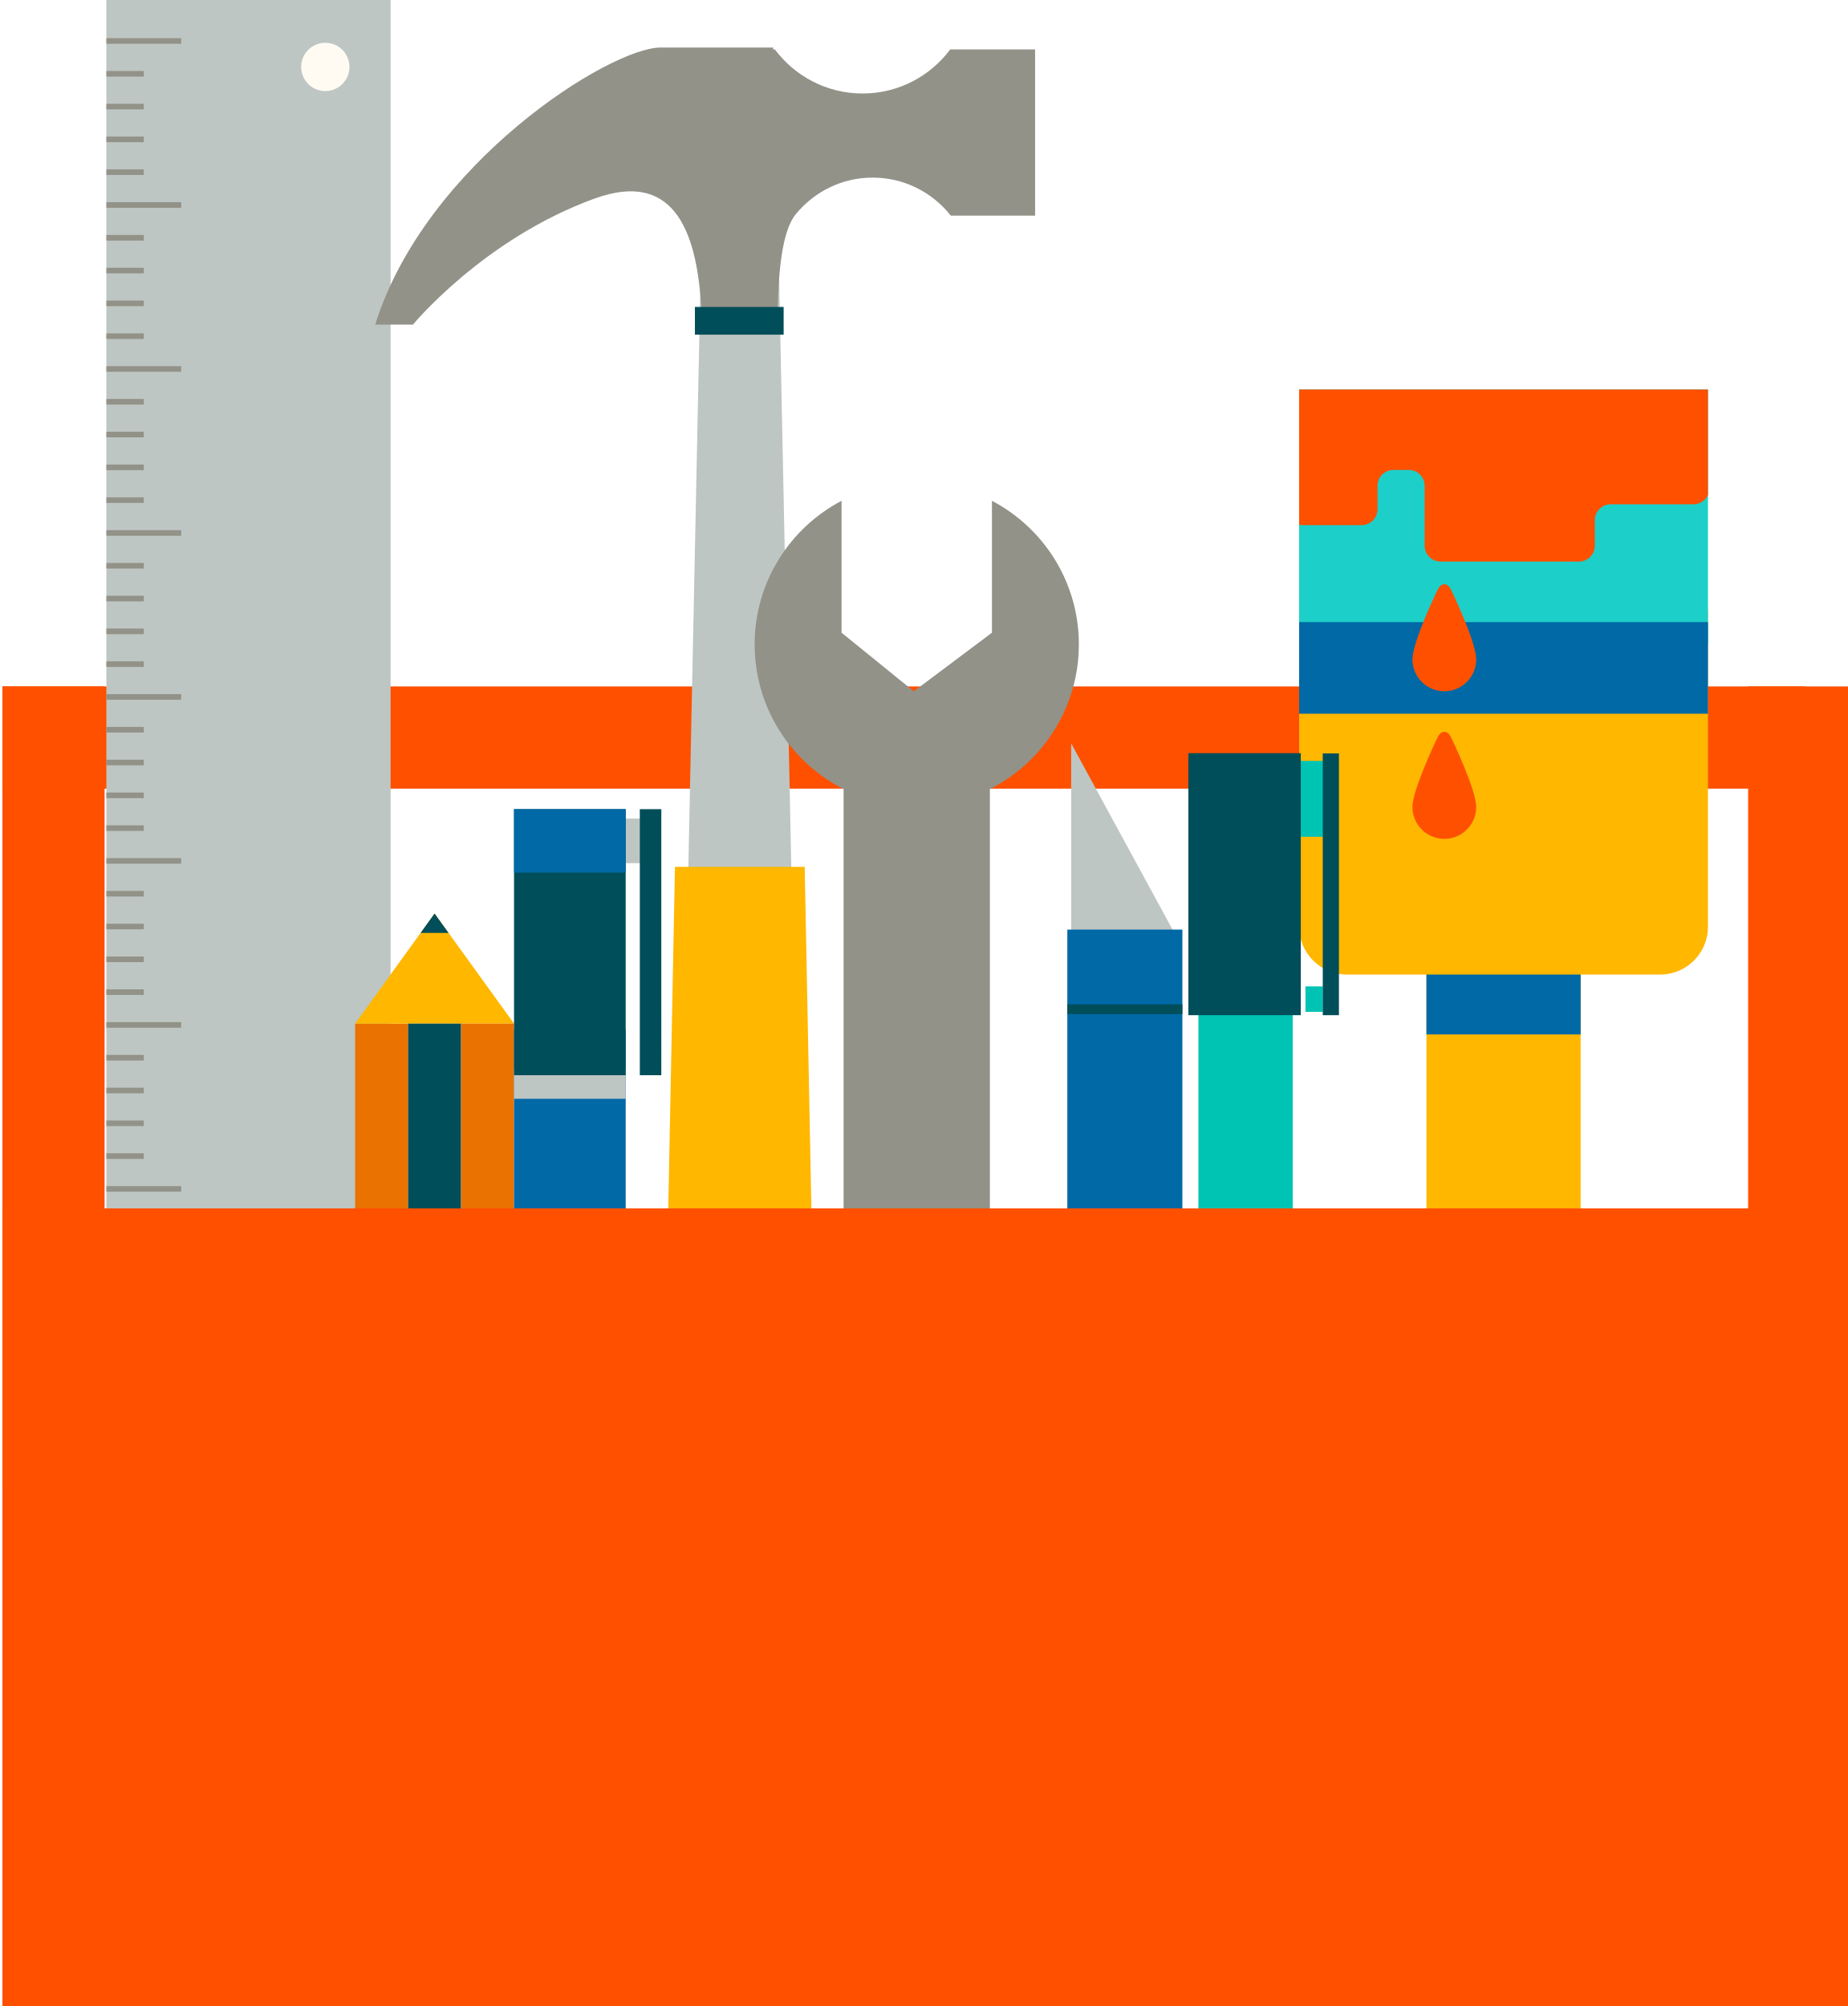
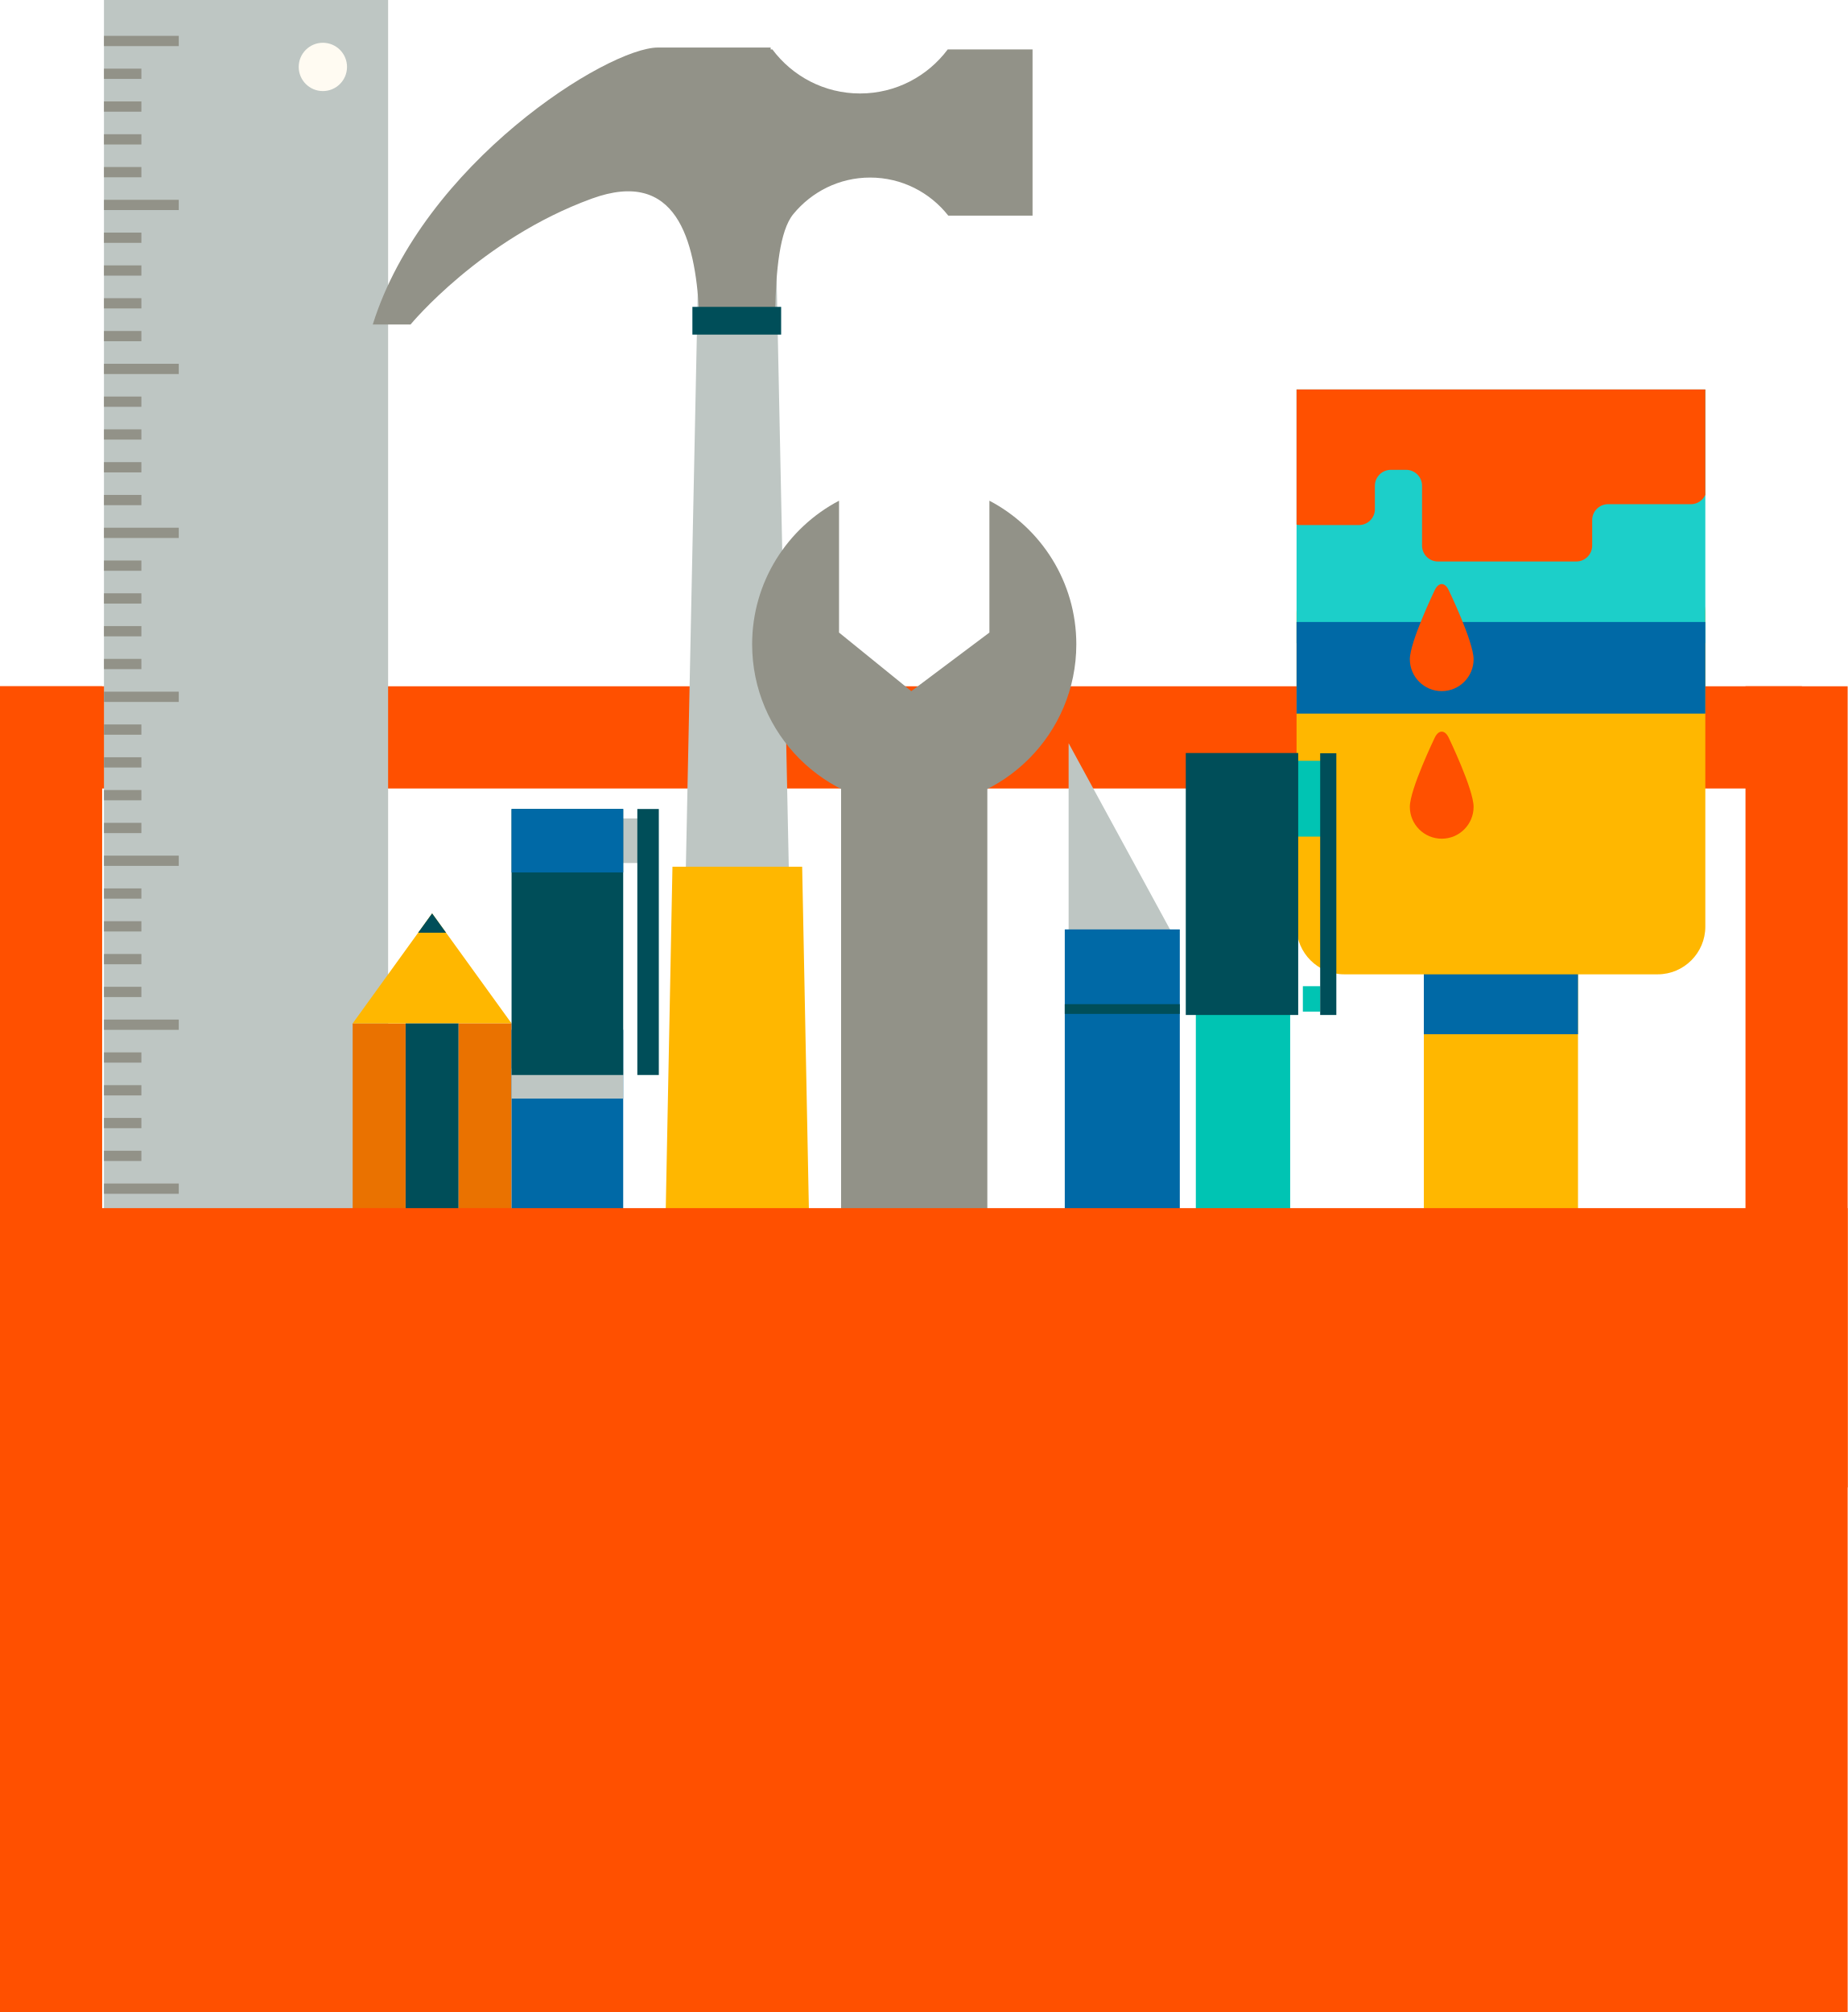
- <svg xmlns="http://www.w3.org/2000/svg" xmlns:xlink="http://www.w3.org/1999/xlink" version="1.1" id="Layer_1" x="0px" y="0px" width="330px" height="358.246px" viewBox="0 0 330 358.246" enable-background="new 0 0 330 358.246" xml:space="preserve">
+ <svg xmlns="http://www.w3.org/2000/svg" xmlns:xlink="http://www.w3.org/1999/xlink" version="1.1" id="Layer_1" x="0px" y="0px" width="180px" height="196.03px" viewBox="0 0 180 196.03" enable-background="new 0 0 180 196.03" xml:space="preserve">
  <g>
-     <rect x="0.429" y="122.585" fill="#FF5000" width="18.248" height="143.111" />
-     <rect x="0.429" y="122.585" fill="#FF5000" width="321.831" height="18.257" />
+     <rect y="66.865" fill="#FF5000" width="9.953" height="78.06" />
+     <rect y="66.865" fill="#FF5000" width="175.544" height="9.958" />
    <g>
-       <rect x="18.998" fill="#BEC6C3" width="50.75" height="251.126" />
-       <line fill="none" stroke="#929288" stroke-miterlimit="10" x1="18.998" y1="241.605" x2="32.357" y2="241.605" />
-       <line fill="none" stroke="#929288" stroke-miterlimit="10" x1="18.998" y1="235.752" x2="25.678" y2="235.752" />
-       <line fill="none" stroke="#929288" stroke-miterlimit="10" x1="18.998" y1="229.894" x2="25.678" y2="229.894" />
-       <line fill="none" stroke="#929288" stroke-miterlimit="10" x1="18.998" y1="224.036" x2="25.678" y2="224.036" />
-       <line fill="none" stroke="#929288" stroke-miterlimit="10" x1="18.998" y1="218.179" x2="25.678" y2="218.179" />
-       <line fill="none" stroke="#929288" stroke-miterlimit="10" x1="18.998" y1="212.323" x2="32.357" y2="212.323" />
-       <line fill="none" stroke="#929288" stroke-miterlimit="10" x1="18.998" y1="206.465" x2="25.678" y2="206.465" />
-       <line fill="none" stroke="#929288" stroke-miterlimit="10" x1="18.998" y1="200.605" x2="25.678" y2="200.605" />
-       <line fill="none" stroke="#929288" stroke-miterlimit="10" x1="18.998" y1="194.75" x2="25.678" y2="194.75" />
-       <line fill="none" stroke="#929288" stroke-miterlimit="10" x1="18.998" y1="188.894" x2="25.678" y2="188.894" />
-       <line fill="none" stroke="#929288" stroke-miterlimit="10" x1="18.998" y1="183.036" x2="32.357" y2="183.036" />
-       <line fill="none" stroke="#929288" stroke-miterlimit="10" x1="18.998" y1="177.181" x2="25.678" y2="177.181" />
-       <line fill="none" stroke="#929288" stroke-miterlimit="10" x1="18.998" y1="171.322" x2="25.678" y2="171.322" />
-       <line fill="none" stroke="#929288" stroke-miterlimit="10" x1="18.998" y1="165.465" x2="25.678" y2="165.465" />
-       <line fill="none" stroke="#929288" stroke-miterlimit="10" x1="18.998" y1="159.607" x2="25.678" y2="159.607" />
-       <line fill="none" stroke="#929288" stroke-miterlimit="10" x1="18.998" y1="153.75" x2="32.357" y2="153.75" />
-       <line fill="none" stroke="#929288" stroke-miterlimit="10" x1="18.998" y1="147.894" x2="25.678" y2="147.894" />
-       <line fill="none" stroke="#929288" stroke-miterlimit="10" x1="18.998" y1="142.035" x2="25.678" y2="142.035" />
-       <line fill="none" stroke="#929288" stroke-miterlimit="10" x1="18.998" y1="136.179" x2="25.678" y2="136.179" />
-       <line fill="none" stroke="#929288" stroke-miterlimit="10" x1="18.998" y1="130.321" x2="25.678" y2="130.321" />
-       <line fill="none" stroke="#929288" stroke-miterlimit="10" x1="18.998" y1="124.464" x2="32.357" y2="124.464" />
-       <line fill="none" stroke="#929288" stroke-miterlimit="10" x1="18.998" y1="118.607" x2="25.678" y2="118.607" />
-       <line fill="none" stroke="#929288" stroke-miterlimit="10" x1="18.998" y1="112.75" x2="25.678" y2="112.75" />
-       <line fill="none" stroke="#929288" stroke-miterlimit="10" x1="18.998" y1="106.894" x2="25.678" y2="106.894" />
-       <line fill="none" stroke="#929288" stroke-miterlimit="10" x1="18.998" y1="101.035" x2="25.678" y2="101.035" />
-       <line fill="none" stroke="#929288" stroke-miterlimit="10" x1="18.998" y1="95.178" x2="32.357" y2="95.178" />
-       <line fill="none" stroke="#929288" stroke-miterlimit="10" x1="18.998" y1="89.32" x2="25.678" y2="89.32" />
-       <line fill="none" stroke="#929288" stroke-miterlimit="10" x1="18.998" y1="83.464" x2="25.678" y2="83.464" />
-       <line fill="none" stroke="#929288" stroke-miterlimit="10" x1="18.998" y1="77.607" x2="25.678" y2="77.607" />
-       <line fill="none" stroke="#929288" stroke-miterlimit="10" x1="18.998" y1="71.75" x2="25.678" y2="71.75" />
-       <line fill="none" stroke="#929288" stroke-miterlimit="10" x1="18.998" y1="65.893" x2="32.357" y2="65.893" />
-       <line fill="none" stroke="#929288" stroke-miterlimit="10" x1="18.998" y1="60.036" x2="25.678" y2="60.036" />
-       <line fill="none" stroke="#929288" stroke-miterlimit="10" x1="18.998" y1="54.178" x2="25.678" y2="54.178" />
-       <line fill="none" stroke="#929288" stroke-miterlimit="10" x1="18.998" y1="48.32" x2="25.678" y2="48.32" />
-       <line fill="none" stroke="#929288" stroke-miterlimit="10" x1="18.998" y1="42.464" x2="25.678" y2="42.464" />
-       <line fill="none" stroke="#929288" stroke-miterlimit="10" x1="18.998" y1="36.607" x2="32.357" y2="36.607" />
-       <line fill="none" stroke="#929288" stroke-miterlimit="10" x1="18.998" y1="30.75" x2="25.678" y2="30.75" />
-       <line fill="none" stroke="#929288" stroke-miterlimit="10" x1="18.998" y1="24.893" x2="25.678" y2="24.893" />
-       <line fill="none" stroke="#929288" stroke-miterlimit="10" x1="18.998" y1="19.035" x2="25.678" y2="19.035" />
-       <line fill="none" stroke="#929288" stroke-miterlimit="10" x1="18.998" y1="13.179" x2="25.678" y2="13.179" />
-       <line fill="none" stroke="#929288" stroke-miterlimit="10" x1="18.998" y1="7.32" x2="32.357" y2="7.32" />
+       <rect x="10.128" fill="#BEC6C3" width="27.682" height="136.978" />
+       <line fill="none" stroke="#929288" stroke-miterlimit="10" x1="10.128" y1="131.785" x2="17.415" y2="131.785" />
+       <line fill="none" stroke="#929288" stroke-miterlimit="10" x1="10.128" y1="128.592" x2="13.772" y2="128.592" />
+       <line fill="none" stroke="#929288" stroke-miterlimit="10" x1="10.128" y1="125.397" x2="13.772" y2="125.397" />
+       <line fill="none" stroke="#929288" stroke-miterlimit="10" x1="10.128" y1="122.202" x2="13.772" y2="122.202" />
+       <line fill="none" stroke="#929288" stroke-miterlimit="10" x1="10.128" y1="119.007" x2="13.772" y2="119.007" />
+       <line fill="none" stroke="#929288" stroke-miterlimit="10" x1="10.128" y1="115.812" x2="17.415" y2="115.812" />
+       <line fill="none" stroke="#929288" stroke-miterlimit="10" x1="10.128" y1="112.617" x2="13.772" y2="112.617" />
+       <line fill="none" stroke="#929288" stroke-miterlimit="10" x1="10.128" y1="109.421" x2="13.772" y2="109.421" />
+       <line fill="none" stroke="#929288" stroke-miterlimit="10" x1="10.128" y1="106.227" x2="13.772" y2="106.227" />
+       <line fill="none" stroke="#929288" stroke-miterlimit="10" x1="10.128" y1="103.033" x2="13.772" y2="103.033" />
+       <line fill="none" stroke="#929288" stroke-miterlimit="10" x1="10.128" y1="99.838" x2="17.415" y2="99.838" />
+       <line fill="none" stroke="#929288" stroke-miterlimit="10" x1="10.128" y1="96.644" x2="13.772" y2="96.644" />
+       <line fill="none" stroke="#929288" stroke-miterlimit="10" x1="10.128" y1="93.448" x2="13.772" y2="93.448" />
+       <line fill="none" stroke="#929288" stroke-miterlimit="10" x1="10.128" y1="90.253" x2="13.772" y2="90.253" />
+       <line fill="none" stroke="#929288" stroke-miterlimit="10" x1="10.128" y1="87.058" x2="13.772" y2="87.058" />
+       <line fill="none" stroke="#929288" stroke-miterlimit="10" x1="10.128" y1="83.864" x2="17.415" y2="83.864" />
+       <line fill="none" stroke="#929288" stroke-miterlimit="10" x1="10.128" y1="80.669" x2="13.772" y2="80.669" />
+       <line fill="none" stroke="#929288" stroke-miterlimit="10" x1="10.128" y1="77.474" x2="13.772" y2="77.474" />
+       <line fill="none" stroke="#929288" stroke-miterlimit="10" x1="10.128" y1="74.28" x2="13.772" y2="74.28" />
+       <line fill="none" stroke="#929288" stroke-miterlimit="10" x1="10.128" y1="71.084" x2="13.772" y2="71.084" />
+       <line fill="none" stroke="#929288" stroke-miterlimit="10" x1="10.128" y1="67.889" x2="17.415" y2="67.889" />
+       <line fill="none" stroke="#929288" stroke-miterlimit="10" x1="10.128" y1="64.695" x2="13.772" y2="64.695" />
+       <line fill="none" stroke="#929288" stroke-miterlimit="10" x1="10.128" y1="61.5" x2="13.772" y2="61.5" />
+       <line fill="none" stroke="#929288" stroke-miterlimit="10" x1="10.128" y1="58.306" x2="13.772" y2="58.306" />
+       <line fill="none" stroke="#929288" stroke-miterlimit="10" x1="10.128" y1="55.11" x2="13.772" y2="55.11" />
+       <line fill="none" stroke="#929288" stroke-miterlimit="10" x1="10.128" y1="51.916" x2="17.415" y2="51.916" />
+       <line fill="none" stroke="#929288" stroke-miterlimit="10" x1="10.128" y1="48.72" x2="13.772" y2="48.72" />
+       <line fill="none" stroke="#929288" stroke-miterlimit="10" x1="10.128" y1="45.526" x2="13.772" y2="45.526" />
+       <line fill="none" stroke="#929288" stroke-miterlimit="10" x1="10.128" y1="42.331" x2="13.772" y2="42.331" />
+       <line fill="none" stroke="#929288" stroke-miterlimit="10" x1="10.128" y1="39.136" x2="13.772" y2="39.136" />
+       <line fill="none" stroke="#929288" stroke-miterlimit="10" x1="10.128" y1="35.942" x2="17.415" y2="35.942" />
+       <line fill="none" stroke="#929288" stroke-miterlimit="10" x1="10.128" y1="32.747" x2="13.772" y2="32.747" />
+       <line fill="none" stroke="#929288" stroke-miterlimit="10" x1="10.128" y1="29.552" x2="13.772" y2="29.552" />
+       <line fill="none" stroke="#929288" stroke-miterlimit="10" x1="10.128" y1="26.356" x2="13.772" y2="26.356" />
+       <line fill="none" stroke="#929288" stroke-miterlimit="10" x1="10.128" y1="23.162" x2="13.772" y2="23.162" />
+       <line fill="none" stroke="#929288" stroke-miterlimit="10" x1="10.128" y1="19.967" x2="17.415" y2="19.967" />
+       <line fill="none" stroke="#929288" stroke-miterlimit="10" x1="10.128" y1="16.773" x2="13.772" y2="16.773" />
+       <line fill="none" stroke="#929288" stroke-miterlimit="10" x1="10.128" y1="13.578" x2="13.772" y2="13.578" />
+       <line fill="none" stroke="#929288" stroke-miterlimit="10" x1="10.128" y1="10.383" x2="13.772" y2="10.383" />
+       <line fill="none" stroke="#929288" stroke-miterlimit="10" x1="10.128" y1="7.188" x2="13.772" y2="7.188" />
+       <line fill="none" stroke="#929288" stroke-miterlimit="10" x1="10.128" y1="3.993" x2="17.415" y2="3.993" />
    </g>
-     <rect x="312.182" y="122.585" fill="#FF5000" width="18.248" height="143.111" />
-     <rect x="68.959" y="270.804" fill="#1CCFC9" width="39.122" height="21.113" />
-     <circle fill="#FFFBF2" cx="58.094" cy="11.952" r="4.313" />
-     <rect x="63.416" y="182.806" fill="#EA7200" width="9.46" height="124.955" />
-     <polygon fill="#FFB700" points="91.797,182.806 63.416,182.806 77.607,163.152  " />
-     <rect x="72.876" y="182.806" fill="#004E59" width="9.461" height="124.955" />
-     <rect x="82.338" y="182.806" fill="#EA7200" width="9.459" height="124.955" />
-     <polygon fill="#004E59" points="80.1,166.605 77.607,163.152 75.113,166.605  " />
+     <rect x="170.047" y="66.865" fill="#FF5000" width="9.953" height="78.06" />
+     <rect x="37.38" y="147.711" fill="#1CCFC9" width="21.339" height="11.516" />
+     <circle fill="#FFFBF2" cx="31.454" cy="6.52" r="2.353" />
+     <rect x="34.356" y="99.713" fill="#EA7200" width="5.16" height="68.157" />
+     <polygon fill="#FFB700" points="49.837,99.713 34.356,99.713 42.097,88.992  " />
+     <rect x="39.517" y="99.713" fill="#004E59" width="5.16" height="68.157" />
+     <rect x="44.677" y="99.713" fill="#EA7200" width="5.16" height="68.157" />
+     <polygon fill="#004E59" points="43.457,90.875 42.097,88.992 40.736,90.875  " />
    <g>
-       <rect x="91.797" y="183.94" fill="#0069A6" width="19.938" height="101.985" />
-       <rect x="105.93" y="146.193" fill="#BEC6C3" width="10.249" height="7.96" />
-       <rect x="91.797" y="190.847" fill="#BEC6C3" width="19.938" height="5.385" />
-       <rect x="91.797" y="144.506" fill="#004E59" width="19.938" height="47.514" />
-       <rect x="114.26" y="144.506" fill="#004E59" width="3.838" height="47.514" />
-       <rect x="91.797" y="144.506" fill="#0069A6" width="19.938" height="11.334" />
+       <rect x="49.837" y="100.331" fill="#0069A6" width="10.875" height="55.628" />
+       <rect x="57.546" y="79.742" fill="#BEC6C3" width="5.59" height="4.342" />
+       <rect x="49.837" y="104.099" fill="#BEC6C3" width="10.875" height="2.937" />
+       <rect x="49.837" y="78.821" fill="#004E59" width="10.875" height="25.917" />
+       <rect x="62.089" y="78.821" fill="#004E59" width="2.094" height="25.917" />
+       <rect x="49.837" y="78.821" fill="#0069A6" width="10.875" height="6.182" />
    </g>
-     <polygon fill="#BEC6C3" points="142.884,231.11 121.353,231.11 125.399,35.117 138.834,35.117  " />
-     <polygon fill="#FFB700" points="145.683,255.849 118.554,255.849 120.535,154.812 143.701,154.812  " />
-     <path fill="#929288" d="M169.698,8.826c-3.569,4.771-9.245,7.872-15.66,7.872c-6.417,0-12.094-3.101-15.661-7.872h-0.307V8.489   c0,0-11.132,0.002-20.128,0.002c-8.996,0-41.941,20.688-50.937,49.474h6.746c0,0,12.594-15.293,32.385-22.489   c15.13-5.502,18.427,7.399,19.142,20.011h13.602c0.141-7.029,0.781-14.297,3.25-17.259c3.26-3.962,8.175-6.511,13.705-6.511   c5.67,0,10.703,2.664,13.959,6.795h15.054V8.826H169.698z" />
-     <rect x="124.094" y="54.815" fill="#004E59" width="15.849" height="4.952" />
-     <rect x="150.652" y="139.5" fill="#929288" width="26.121" height="87.546" />
-     <path fill="#929288" d="M177.142,89.438v23.553l-13.951,10.465l-12.906-10.465V89.438c-9.225,4.841-15.521,14.506-15.521,25.646   c0,15.988,12.961,28.949,28.95,28.949c15.987,0,28.95-12.961,28.95-28.949C192.663,103.943,186.367,94.278,177.142,89.438z" />
+     <polygon fill="#BEC6C3" points="77.703,126.06 65.958,126.06 68.166,19.155 75.494,19.155  " />
+     <polygon fill="#FFB700" points="79.229,139.554 64.432,139.554 65.512,84.443 78.148,84.443  " />
+     <path fill="#929288" d="M92.329,4.814c-1.947,2.602-5.043,4.293-8.542,4.293c-3.5,0-6.597-1.691-8.542-4.293h-0.167V4.63   c0,0-6.072,0.001-10.979,0.001c-4.907,0-22.876,11.285-27.784,26.986h3.68c0,0,6.87-8.342,17.665-12.267   c8.253-3.001,10.051,4.036,10.441,10.915h7.419c0.077-3.834,0.426-7.798,1.773-9.414C79.07,18.69,81.75,17.3,84.767,17.3   c3.093,0,5.838,1.453,7.614,3.707h8.211V4.814H92.329z" />
+     <rect x="67.454" y="29.899" fill="#004E59" width="8.645" height="2.701" />
+     <rect x="81.939" y="76.091" fill="#929288" width="14.248" height="47.752" />
+     <path fill="#929288" d="M96.389,48.784v12.847l-7.609,5.708l-7.04-5.708V48.784c-5.032,2.641-8.466,7.913-8.466,13.989   c0,8.721,7.07,15.791,15.791,15.791c8.72,0,15.791-7.069,15.791-15.791C104.855,56.696,101.42,51.424,96.389,48.784z" />
    <g>
-       <polygon fill="#BEC6C3" points="210.463,167.971 191.29,167.971 191.29,132.753   " />
-       <rect x="190.604" y="166.014" fill="#0069A6" width="20.545" height="110.673" />
-       <rect x="190.604" y="179.365" fill="#004E59" width="20.545" height="1.74" />
+       <polygon fill="#BEC6C3" points="114.563,91.621 104.106,91.621 104.106,72.411   " />
+       <rect x="103.731" y="90.553" fill="#0069A6" width="11.207" height="60.367" />
+       <rect x="103.731" y="97.835" fill="#004E59" width="11.207" height="0.949" />
    </g>
-     <rect x="254.734" y="170.26" fill="#FFB700" width="27.534" height="73.006" />
-     <rect x="254.734" y="173.407" fill="#0069A6" width="27.534" height="11.329" />
+     <rect x="138.711" y="92.869" fill="#FFB700" width="15.019" height="39.821" />
+     <rect x="138.711" y="94.586" fill="#0069A6" width="15.019" height="6.179" />
    <g>
-       <path fill="#FFB700" d="M305.007,165.532c0,4.677-3.827,8.504-8.504,8.504h-55.998c-4.677,0-8.504-3.827-8.504-8.504v-55.997    c0-4.678,3.827-8.504,8.504-8.504h55.998c4.677,0,8.504,3.826,8.504,8.504V165.532z" />
+       <path fill="#FFB700" d="M166.134,90.291c0,2.551-2.088,4.638-4.639,4.638h-30.544c-2.552,0-4.639-2.087-4.639-4.638V59.747    c0-2.552,2.087-4.639,4.639-4.639h30.544c2.55,0,4.639,2.087,4.639,4.639V90.291z" />
    </g>
-     <rect x="232.001" y="69.564" fill="#1CCFC9" width="73.006" height="45.314" />
-     <rect x="232.001" y="111.101" fill="#0069A6" width="73.006" height="16.364" />
+     <rect x="126.312" y="37.944" fill="#1CCFC9" width="39.822" height="24.717" />
+     <rect x="126.312" y="60.601" fill="#0069A6" width="39.822" height="8.926" />
    <g>
-       <rect x="214.011" y="166.938" fill="#00C4B3" width="16.85" height="83.879" />
-       <rect x="228.824" y="135.891" fill="#00C4B3" width="8.659" height="13.545" />
-       <rect x="233.127" y="176.156" fill="#00C4B3" width="3.1" height="4.543" />
-       <rect x="212.216" y="134.504" fill="#004E59" width="20.079" height="46.794" />
-       <rect x="236.22" y="134.548" fill="#004E59" width="2.886" height="46.75" />
+       <rect x="116.5" y="91.057" fill="#00C4B3" width="9.19" height="45.752" />
+       <rect x="124.579" y="74.123" fill="#00C4B3" width="4.723" height="7.388" />
+       <rect x="126.926" y="96.085" fill="#00C4B3" width="1.691" height="2.478" />
+       <rect x="115.52" y="73.366" fill="#004E59" width="10.952" height="25.524" />
+       <rect x="128.613" y="73.39" fill="#004E59" width="1.574" height="25.5" />
    </g>
-     <rect x="0.429" y="215.8" fill="#FF5000" width="330" height="143.59" />
+     <rect y="117.709" fill="#FF5000" width="180" height="78.321" />
+   </g>
+   <g>
    <g>
      <defs>
-         <rect id="SVGID_1_" x="232.001" y="69.564" width="73.006" height="45.314" />
+         <rect id="SVGID_1_" x="126.312" y="37.944" width="39.822" height="24.717" />
      </defs>
      <clipPath id="SVGID_2_">
        <use xlink:href="#SVGID_1_" overflow="visible" />
      </clipPath>
+       <g clip-path="url(#SVGID_2_)">
+         <path fill="#FF5000" d="M166.273,31.577c0-0.851-0.696-1.546-1.547-1.546h-9.449c-0.851,0-1.546,0.695-1.546,1.546v2.491     c0,0.851-0.696,1.546-1.547,1.546h-7.245c-0.85,0-1.545-0.695-1.545-1.546v-3.821c0-0.851-0.696-1.546-1.547-1.546h-6.23     c-0.851,0-1.547,0.695-1.547,1.546v0.271c0,0.85-0.694,1.546-1.546,1.546h-5.853c-0.852,0-1.546,0.695-1.546,1.546v15.999     c0,0.85,0.694,1.546,1.546,1.546h5.727c0.85,0,1.546-0.696,1.546-1.546v-2.286c0-0.85,0.696-1.546,1.547-1.546h1.5     c0.85,0,1.546,0.696,1.546,1.546v5.837c0,0.851,0.695,1.546,1.547,1.546h13.48c0.852,0,1.547-0.695,1.547-1.546v-2.491     c0-0.851,0.696-1.546,1.546-1.546h8.07c0.85,0,1.546-0.696,1.546-1.546V31.577L166.273,31.577z" />
+       </g>
    </g>
  </g>
  <g>
-     <defs>
-       <rect id="SVGID_3_" x="232.001" y="69.564" width="73.006" height="45.314" />
-     </defs>
-     <clipPath id="SVGID_4_">
-       <use xlink:href="#SVGID_3_" overflow="visible" />
-     </clipPath>
-     <g clip-path="url(#SVGID_4_)">
-       <path fill="#FF5000" d="M305.263,57.89c0-1.56-1.275-2.835-2.835-2.835h-17.324c-1.56,0-2.835,1.275-2.835,2.835v4.567    c0,1.56-1.275,2.835-2.835,2.835h-13.281c-1.56,0-2.835-1.275-2.835-2.835v-7.006c0-1.559-1.275-2.834-2.835-2.834H249.06    c-1.56,0-2.835,1.275-2.835,2.834v0.496c0,1.559-1.275,2.834-2.835,2.834h-10.73c-1.56,0-2.835,1.275-2.835,2.835v29.331    c0,1.559,1.275,2.834,2.835,2.834h10.499c1.56,0,2.835-1.275,2.835-2.834v-4.191c0-1.559,1.275-2.834,2.835-2.834h2.75    c1.56,0,2.835,1.275,2.835,2.834v10.701c0,1.559,1.275,2.834,2.835,2.834h24.716c1.56,0,2.835-1.275,2.835-2.834V92.89    c0-1.56,1.275-2.835,2.835-2.835h14.794c1.56,0,2.835-1.275,2.835-2.834V57.89z" />
-     </g>
+     <path fill="#FF5000" d="M137.348,64.232c0-1.714,2.433-6.752,2.433-6.752c0.371-0.765,0.975-0.765,1.346,0   c0,0,2.432,5.038,2.432,6.752c0,1.715-1.391,3.105-3.104,3.105C138.74,67.337,137.348,65.947,137.348,64.232z" />
  </g>
  <g>
-     <path fill="#FF5000" d="M252.235,117.76c0-3.144,4.461-12.38,4.461-12.38c0.678-1.403,1.787-1.403,2.465,0.001   c0,0,4.459,9.235,4.459,12.379s-2.548,5.692-5.691,5.692S252.235,120.903,252.235,117.76z" />
-   </g>
-   <g>
-     <path fill="#FF5000" d="M252.235,144.119c0-3.144,4.461-12.38,4.461-12.38c0.678-1.403,1.787-1.403,2.465,0.001   c0,0,4.459,9.235,4.459,12.379s-2.548,5.692-5.691,5.692S252.235,147.263,252.235,144.119z" />
+     <path fill="#FF5000" d="M137.348,78.61c0-1.715,2.433-6.752,2.433-6.752c0.371-0.766,0.975-0.766,1.346,0   c0,0,2.432,5.037,2.432,6.752s-1.391,3.105-3.104,3.105C138.74,81.715,137.348,80.325,137.348,78.61z" />
  </g>
</svg>
